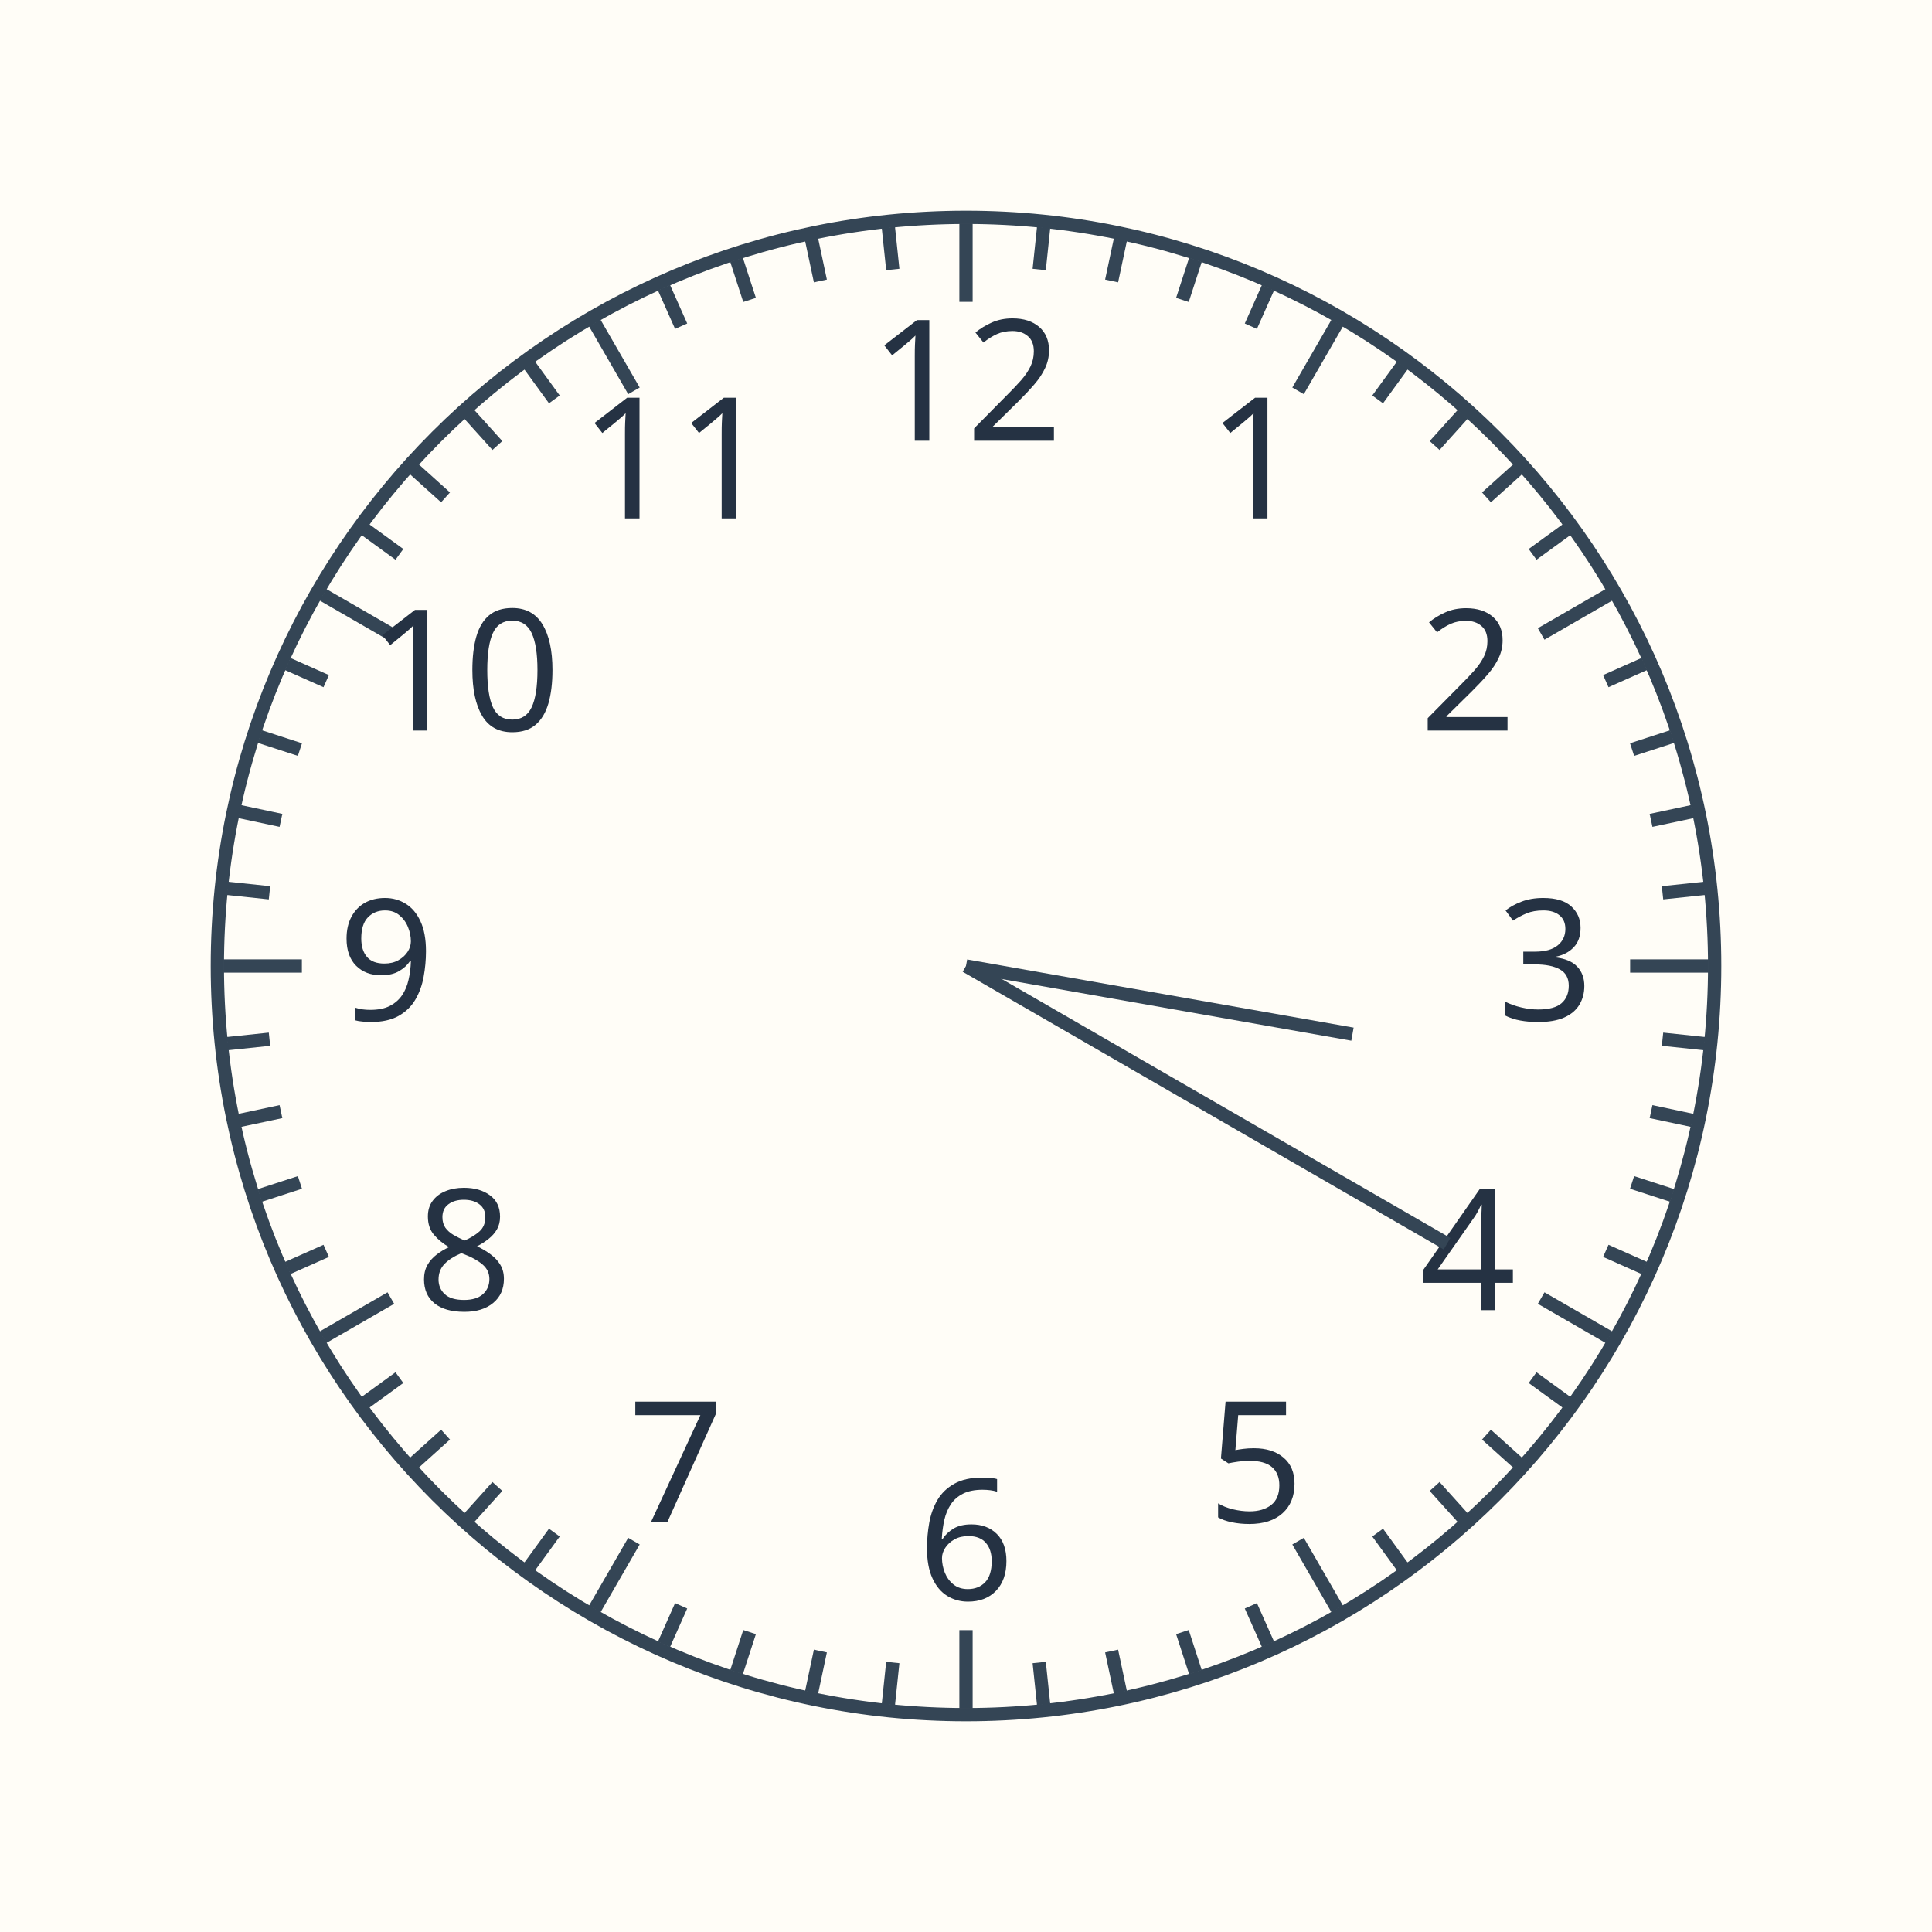
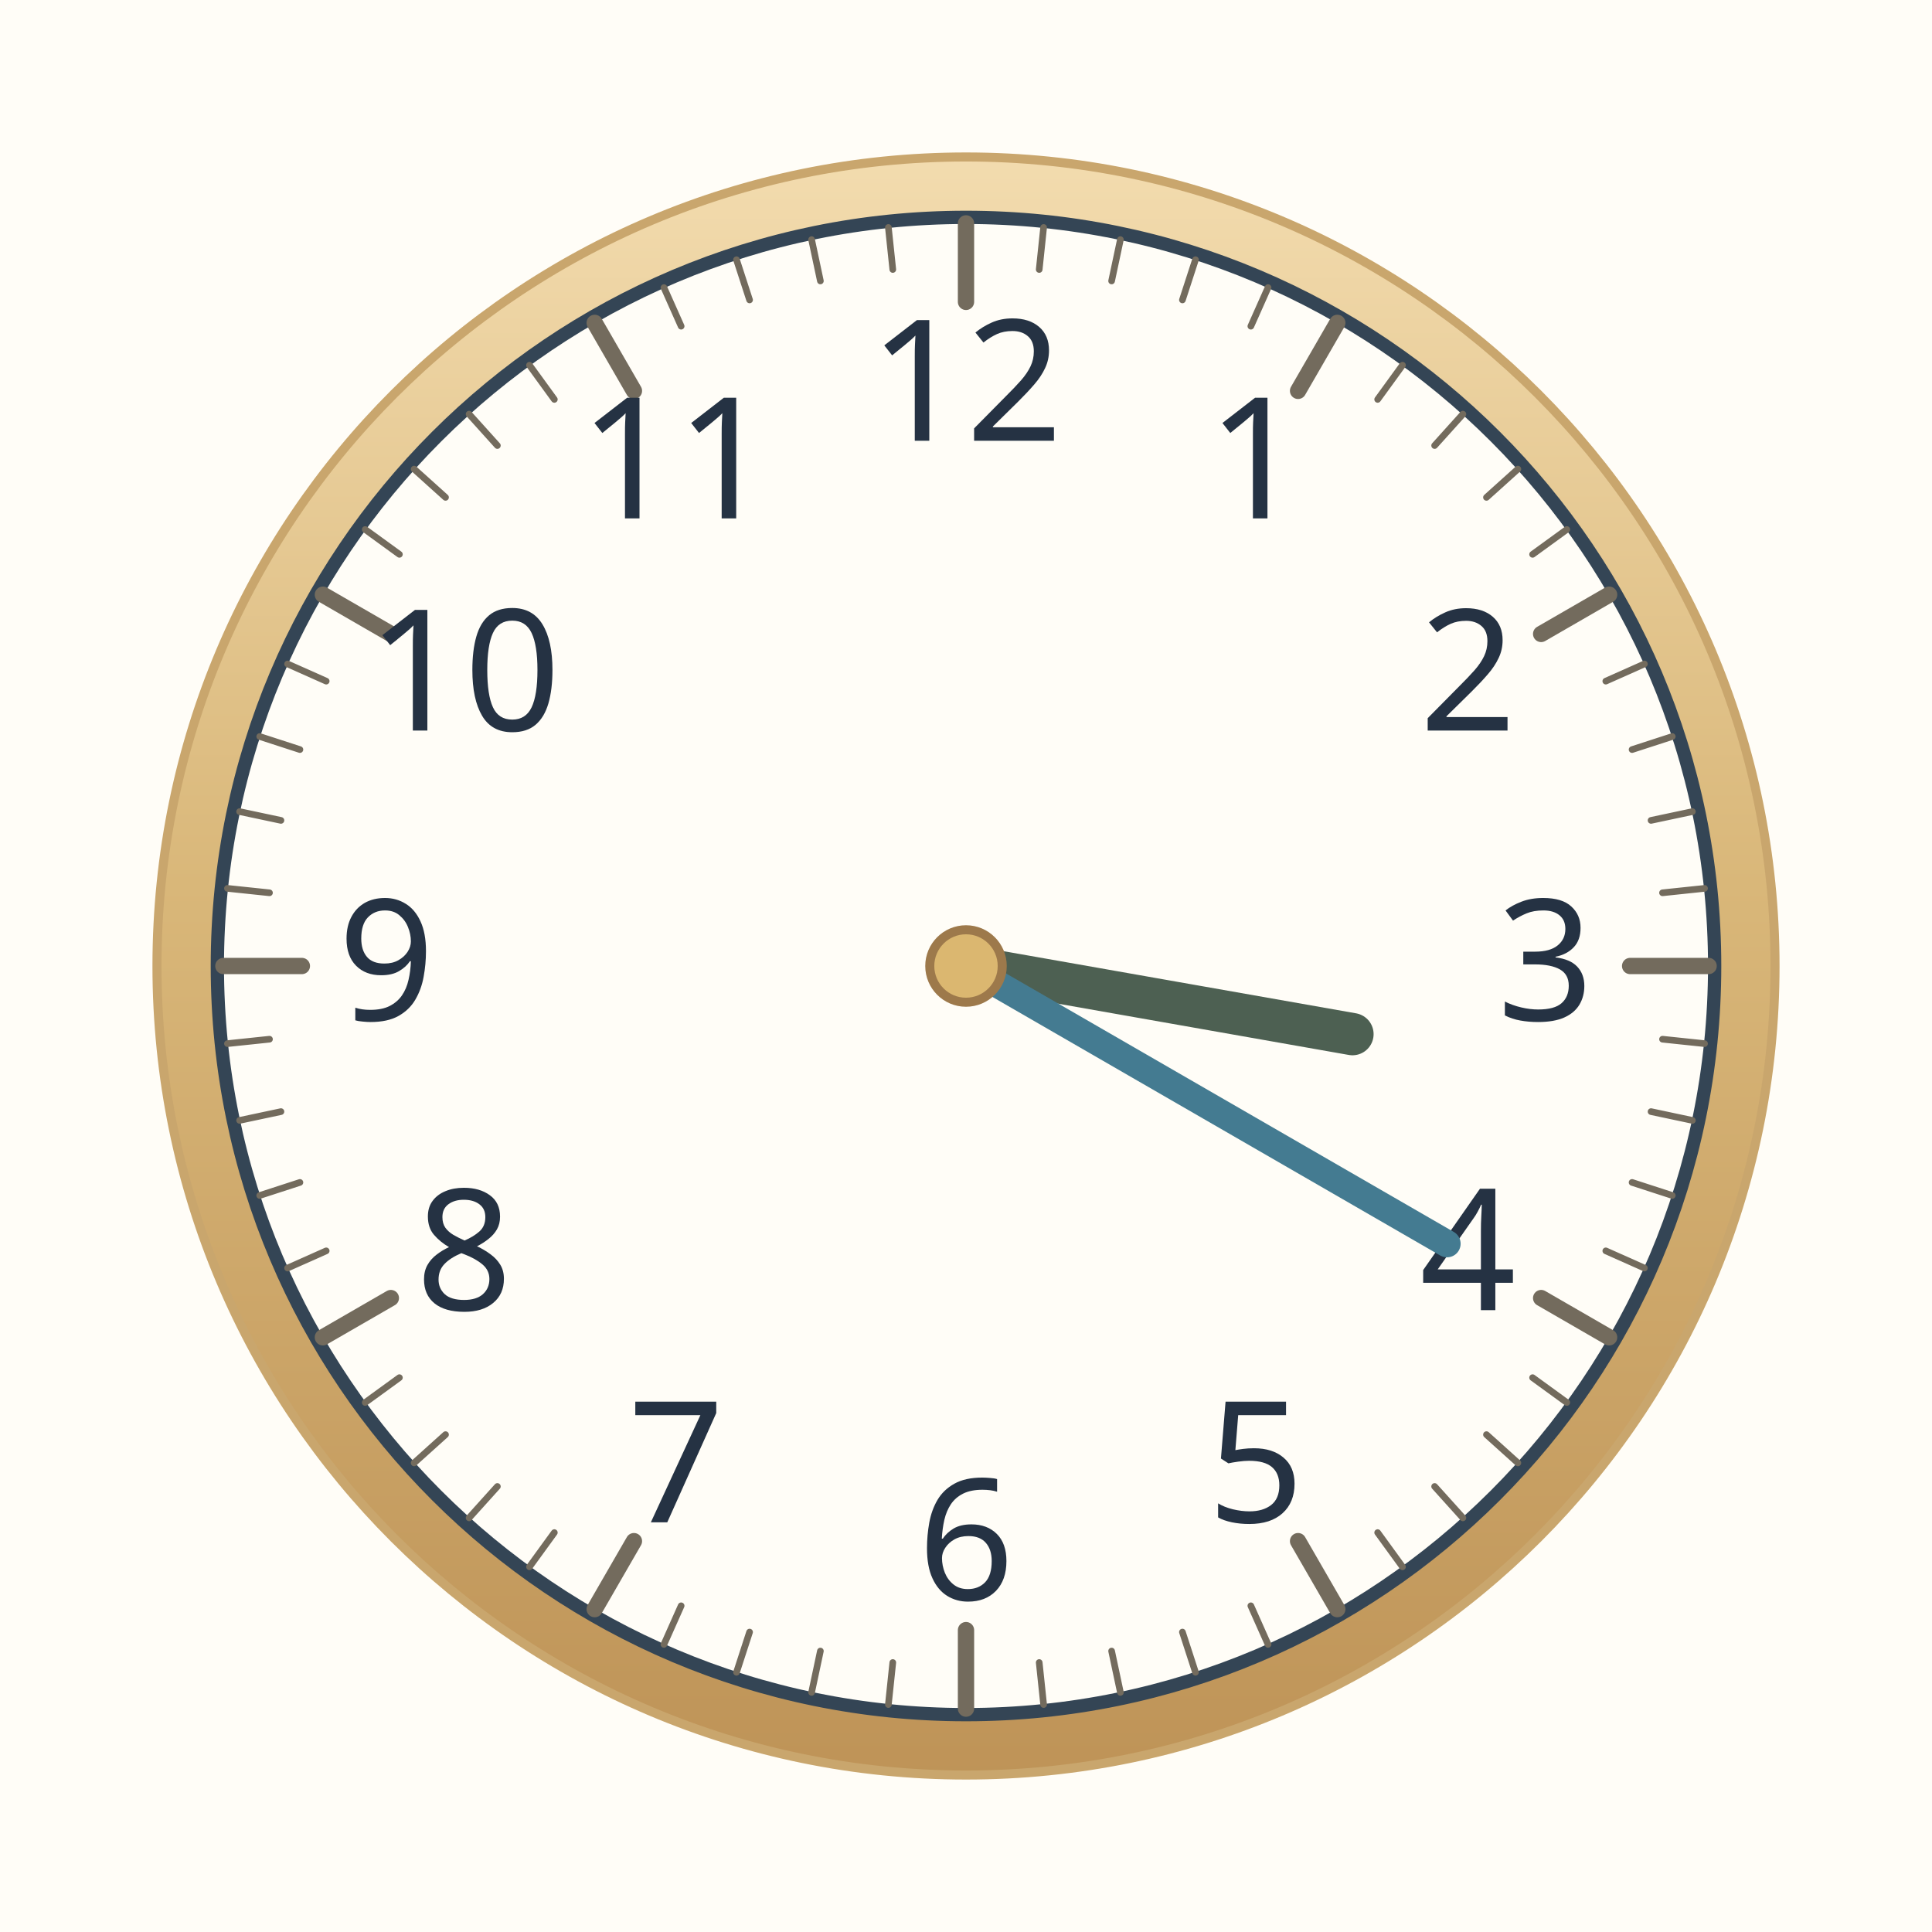
<svg xmlns="http://www.w3.org/2000/svg" width="320" height="320" viewBox="0 0 320 320">
  <rect width="100%" height="100%" fill="#fffdf7" />
+   <defs>
+     <linearGradient id="clock-rim" x2="0" y2="1">
+       <stop stop-color="#f3dcaf" />
+       <stop offset=".45" stop-color="#d9b779" />
+       <stop offset="1" stop-color="#be9357" />
+     </linearGradient>
+   </defs>
+   <circle cx="160" cy="160" r="134" fill="url(#clock-rim)" stroke="#c9a66d" stroke-width="1.5" />
  <circle cx="160" cy="160" r="124" fill="#fffdf7" stroke="#344555" stroke-width="2.2" stroke-linejoin="round" />
-   <line x1="160" y1="50" x2="160" y2="37" stroke="#344555" stroke-width="2.2" stroke-linejoin="round" />
-   <line x1="172.125" y1="44.636" x2="172.857" y2="37.674" stroke="#344555" stroke-width="2.2" stroke-linejoin="round" />
-   <line x1="184.118" y1="46.535" x2="185.573" y2="39.688" stroke="#344555" stroke-width="2.2" stroke-linejoin="round" />
-   <line x1="195.846" y1="49.677" x2="198.009" y2="43.02" stroke="#344555" stroke-width="2.2" stroke-linejoin="round" />
-   <line x1="207.181" y1="54.029" x2="210.029" y2="47.634" stroke="#344555" stroke-width="2.2" stroke-linejoin="round" />
-   <line x1="215" y1="64.737" x2="221.5" y2="53.479" stroke="#344555" stroke-width="2.2" stroke-linejoin="round" />
-   <line x1="228.183" y1="66.154" x2="232.298" y2="60.491" stroke="#344555" stroke-width="2.2" stroke-linejoin="round" />
-   <line x1="237.619" y1="73.795" x2="242.303" y2="68.593" stroke="#344555" stroke-width="2.2" stroke-linejoin="round" />
-   <line x1="246.205" y1="82.381" x2="251.407" y2="77.697" stroke="#344555" stroke-width="2.2" stroke-linejoin="round" />
-   <line x1="253.846" y1="91.817" x2="259.509" y2="87.702" stroke="#344555" stroke-width="2.2" stroke-linejoin="round" />
-   <line x1="255.263" y1="105" x2="266.521" y2="98.5" stroke="#344555" stroke-width="2.2" stroke-linejoin="round" />
-   <line x1="265.971" y1="112.819" x2="272.366" y2="109.971" stroke="#344555" stroke-width="2.2" stroke-linejoin="round" />
-   <line x1="270.323" y1="124.154" x2="276.98" y2="121.991" stroke="#344555" stroke-width="2.2" stroke-linejoin="round" />
-   <line x1="273.465" y1="135.882" x2="280.312" y2="134.427" stroke="#344555" stroke-width="2.2" stroke-linejoin="round" />
-   <line x1="275.365" y1="147.875" x2="282.326" y2="147.143" stroke="#344555" stroke-width="2.2" stroke-linejoin="round" />
-   <line x1="270" y1="160" x2="283" y2="160" stroke="#344555" stroke-width="2.2" stroke-linejoin="round" />
-   <line x1="275.365" y1="172.125" x2="282.326" y2="172.857" stroke="#344555" stroke-width="2.2" stroke-linejoin="round" />
-   <line x1="273.465" y1="184.118" x2="280.312" y2="185.573" stroke="#344555" stroke-width="2.2" stroke-linejoin="round" />
-   <line x1="270.323" y1="195.846" x2="276.98" y2="198.009" stroke="#344555" stroke-width="2.2" stroke-linejoin="round" />
-   <line x1="265.971" y1="207.181" x2="272.366" y2="210.029" stroke="#344555" stroke-width="2.2" stroke-linejoin="round" />
-   <line x1="255.263" y1="215" x2="266.521" y2="221.5" stroke="#344555" stroke-width="2.2" stroke-linejoin="round" />
-   <line x1="253.846" y1="228.183" x2="259.509" y2="232.298" stroke="#344555" stroke-width="2.2" stroke-linejoin="round" />
-   <line x1="246.205" y1="237.619" x2="251.407" y2="242.303" stroke="#344555" stroke-width="2.2" stroke-linejoin="round" />
-   <line x1="237.619" y1="246.205" x2="242.303" y2="251.407" stroke="#344555" stroke-width="2.2" stroke-linejoin="round" />
-   <line x1="228.183" y1="253.846" x2="232.298" y2="259.509" stroke="#344555" stroke-width="2.2" stroke-linejoin="round" />
-   <line x1="215" y1="255.263" x2="221.5" y2="266.521" stroke="#344555" stroke-width="2.2" stroke-linejoin="round" />
-   <line x1="207.181" y1="265.971" x2="210.029" y2="272.366" stroke="#344555" stroke-width="2.2" stroke-linejoin="round" />
-   <line x1="195.846" y1="270.323" x2="198.009" y2="276.98" stroke="#344555" stroke-width="2.2" stroke-linejoin="round" />
-   <line x1="184.118" y1="273.465" x2="185.573" y2="280.312" stroke="#344555" stroke-width="2.2" stroke-linejoin="round" />
-   <line x1="172.125" y1="275.365" x2="172.857" y2="282.326" stroke="#344555" stroke-width="2.2" stroke-linejoin="round" />
-   <line x1="160" y1="270" x2="160" y2="283" stroke="#344555" stroke-width="2.2" stroke-linejoin="round" />
-   <line x1="147.875" y1="275.365" x2="147.143" y2="282.326" stroke="#344555" stroke-width="2.2" stroke-linejoin="round" />
-   <line x1="135.882" y1="273.465" x2="134.427" y2="280.312" stroke="#344555" stroke-width="2.2" stroke-linejoin="round" />
-   <line x1="124.154" y1="270.323" x2="121.991" y2="276.98" stroke="#344555" stroke-width="2.2" stroke-linejoin="round" />
-   <line x1="112.819" y1="265.971" x2="109.971" y2="272.366" stroke="#344555" stroke-width="2.2" stroke-linejoin="round" />
-   <line x1="105" y1="255.263" x2="98.5" y2="266.521" stroke="#344555" stroke-width="2.2" stroke-linejoin="round" />
-   <line x1="91.817" y1="253.846" x2="87.702" y2="259.509" stroke="#344555" stroke-width="2.2" stroke-linejoin="round" />
-   <line x1="82.381" y1="246.205" x2="77.697" y2="251.407" stroke="#344555" stroke-width="2.2" stroke-linejoin="round" />
-   <line x1="73.795" y1="237.619" x2="68.593" y2="242.303" stroke="#344555" stroke-width="2.2" stroke-linejoin="round" />
-   <line x1="66.154" y1="228.183" x2="60.491" y2="232.298" stroke="#344555" stroke-width="2.2" stroke-linejoin="round" />
-   <line x1="64.737" y1="215" x2="53.479" y2="221.5" stroke="#344555" stroke-width="2.2" stroke-linejoin="round" />
-   <line x1="54.029" y1="207.181" x2="47.634" y2="210.029" stroke="#344555" stroke-width="2.2" stroke-linejoin="round" />
-   <line x1="49.677" y1="195.846" x2="43.02" y2="198.009" stroke="#344555" stroke-width="2.2" stroke-linejoin="round" />
-   <line x1="46.535" y1="184.118" x2="39.688" y2="185.573" stroke="#344555" stroke-width="2.2" stroke-linejoin="round" />
-   <line x1="44.636" y1="172.125" x2="37.674" y2="172.857" stroke="#344555" stroke-width="2.2" stroke-linejoin="round" />
-   <line x1="50" y1="160" x2="37" y2="160" stroke="#344555" stroke-width="2.2" stroke-linejoin="round" />
-   <line x1="44.636" y1="147.875" x2="37.674" y2="147.143" stroke="#344555" stroke-width="2.2" stroke-linejoin="round" />
-   <line x1="46.535" y1="135.882" x2="39.688" y2="134.427" stroke="#344555" stroke-width="2.2" stroke-linejoin="round" />
-   <line x1="49.677" y1="124.154" x2="43.02" y2="121.991" stroke="#344555" stroke-width="2.2" stroke-linejoin="round" />
-   <line x1="54.029" y1="112.819" x2="47.634" y2="109.971" stroke="#344555" stroke-width="2.2" stroke-linejoin="round" />
-   <line x1="64.737" y1="105" x2="53.479" y2="98.5" stroke="#344555" stroke-width="2.2" stroke-linejoin="round" />
-   <line x1="66.154" y1="91.817" x2="60.491" y2="87.702" stroke="#344555" stroke-width="2.2" stroke-linejoin="round" />
-   <line x1="73.795" y1="82.381" x2="68.593" y2="77.697" stroke="#344555" stroke-width="2.2" stroke-linejoin="round" />
-   <line x1="82.381" y1="73.795" x2="77.697" y2="68.593" stroke="#344555" stroke-width="2.2" stroke-linejoin="round" />
-   <line x1="91.817" y1="66.154" x2="87.702" y2="60.491" stroke="#344555" stroke-width="2.2" stroke-linejoin="round" />
-   <line x1="105" y1="64.737" x2="98.5" y2="53.479" stroke="#344555" stroke-width="2.2" stroke-linejoin="round" />
-   <line x1="112.819" y1="54.029" x2="109.971" y2="47.634" stroke="#344555" stroke-width="2.2" stroke-linejoin="round" />
-   <line x1="124.154" y1="49.677" x2="121.991" y2="43.02" stroke="#344555" stroke-width="2.2" stroke-linejoin="round" />
-   <line x1="135.882" y1="46.535" x2="134.427" y2="39.688" stroke="#344555" stroke-width="2.2" stroke-linejoin="round" />
-   <line x1="147.875" y1="44.636" x2="147.143" y2="37.674" stroke="#344555" stroke-width="2.2" stroke-linejoin="round" />
+   <line data-role="clock-tick" x1="160" y1="50" x2="160" y2="37" stroke="#736b5d" stroke-width="2.7" stroke-linecap="round" />
+   <line data-role="clock-tick" x1="172.125" y1="44.636" x2="172.857" y2="37.674" stroke="#736b5d" stroke-width="1.1" stroke-linecap="round" />
+   <line data-role="clock-tick" x1="184.118" y1="46.535" x2="185.573" y2="39.688" stroke="#736b5d" stroke-width="1.1" stroke-linecap="round" />
+   <line data-role="clock-tick" x1="195.846" y1="49.677" x2="198.009" y2="43.02" stroke="#736b5d" stroke-width="1.1" stroke-linecap="round" />
+   <line data-role="clock-tick" x1="207.181" y1="54.029" x2="210.029" y2="47.634" stroke="#736b5d" stroke-width="1.1" stroke-linecap="round" />
+   <line data-role="clock-tick" x1="215" y1="64.737" x2="221.5" y2="53.479" stroke="#736b5d" stroke-width="2.7" stroke-linecap="round" />
+   <line data-role="clock-tick" x1="228.183" y1="66.154" x2="232.298" y2="60.491" stroke="#736b5d" stroke-width="1.1" stroke-linecap="round" />
+   <line data-role="clock-tick" x1="237.619" y1="73.795" x2="242.303" y2="68.593" stroke="#736b5d" stroke-width="1.1" stroke-linecap="round" />
+   <line data-role="clock-tick" x1="246.205" y1="82.381" x2="251.407" y2="77.697" stroke="#736b5d" stroke-width="1.1" stroke-linecap="round" />
+   <line data-role="clock-tick" x1="253.846" y1="91.817" x2="259.509" y2="87.702" stroke="#736b5d" stroke-width="1.1" stroke-linecap="round" />
+   <line data-role="clock-tick" x1="255.263" y1="105" x2="266.521" y2="98.5" stroke="#736b5d" stroke-width="2.7" stroke-linecap="round" />
+   <line data-role="clock-tick" x1="265.971" y1="112.819" x2="272.366" y2="109.971" stroke="#736b5d" stroke-width="1.1" stroke-linecap="round" />
+   <line data-role="clock-tick" x1="270.323" y1="124.154" x2="276.98" y2="121.991" stroke="#736b5d" stroke-width="1.1" stroke-linecap="round" />
+   <line data-role="clock-tick" x1="273.465" y1="135.882" x2="280.312" y2="134.427" stroke="#736b5d" stroke-width="1.1" stroke-linecap="round" />
+   <line data-role="clock-tick" x1="275.365" y1="147.875" x2="282.326" y2="147.143" stroke="#736b5d" stroke-width="1.1" stroke-linecap="round" />
+   <line data-role="clock-tick" x1="270" y1="160" x2="283" y2="160" stroke="#736b5d" stroke-width="2.7" stroke-linecap="round" />
+   <line data-role="clock-tick" x1="275.365" y1="172.125" x2="282.326" y2="172.857" stroke="#736b5d" stroke-width="1.1" stroke-linecap="round" />
+   <line data-role="clock-tick" x1="273.465" y1="184.118" x2="280.312" y2="185.573" stroke="#736b5d" stroke-width="1.1" stroke-linecap="round" />
+   <line data-role="clock-tick" x1="270.323" y1="195.846" x2="276.98" y2="198.009" stroke="#736b5d" stroke-width="1.1" stroke-linecap="round" />
+   <line data-role="clock-tick" x1="265.971" y1="207.181" x2="272.366" y2="210.029" stroke="#736b5d" stroke-width="1.1" stroke-linecap="round" />
+   <line data-role="clock-tick" x1="255.263" y1="215" x2="266.521" y2="221.5" stroke="#736b5d" stroke-width="2.7" stroke-linecap="round" />
+   <line data-role="clock-tick" x1="253.846" y1="228.183" x2="259.509" y2="232.298" stroke="#736b5d" stroke-width="1.1" stroke-linecap="round" />
+   <line data-role="clock-tick" x1="246.205" y1="237.619" x2="251.407" y2="242.303" stroke="#736b5d" stroke-width="1.1" stroke-linecap="round" />
+   <line data-role="clock-tick" x1="237.619" y1="246.205" x2="242.303" y2="251.407" stroke="#736b5d" stroke-width="1.1" stroke-linecap="round" />
+   <line data-role="clock-tick" x1="228.183" y1="253.846" x2="232.298" y2="259.509" stroke="#736b5d" stroke-width="1.1" stroke-linecap="round" />
+   <line data-role="clock-tick" x1="215" y1="255.263" x2="221.5" y2="266.521" stroke="#736b5d" stroke-width="2.7" stroke-linecap="round" />
+   <line data-role="clock-tick" x1="207.181" y1="265.971" x2="210.029" y2="272.366" stroke="#736b5d" stroke-width="1.1" stroke-linecap="round" />
+   <line data-role="clock-tick" x1="195.846" y1="270.323" x2="198.009" y2="276.98" stroke="#736b5d" stroke-width="1.1" stroke-linecap="round" />
+   <line data-role="clock-tick" x1="184.118" y1="273.465" x2="185.573" y2="280.312" stroke="#736b5d" stroke-width="1.1" stroke-linecap="round" />
+   <line data-role="clock-tick" x1="172.125" y1="275.365" x2="172.857" y2="282.326" stroke="#736b5d" stroke-width="1.1" stroke-linecap="round" />
+   <line data-role="clock-tick" x1="160" y1="270" x2="160" y2="283" stroke="#736b5d" stroke-width="2.7" stroke-linecap="round" />
+   <line data-role="clock-tick" x1="147.875" y1="275.365" x2="147.143" y2="282.326" stroke="#736b5d" stroke-width="1.1" stroke-linecap="round" />
+   <line data-role="clock-tick" x1="135.882" y1="273.465" x2="134.427" y2="280.312" stroke="#736b5d" stroke-width="1.1" stroke-linecap="round" />
+   <line data-role="clock-tick" x1="124.154" y1="270.323" x2="121.991" y2="276.98" stroke="#736b5d" stroke-width="1.1" stroke-linecap="round" />
+   <line data-role="clock-tick" x1="112.819" y1="265.971" x2="109.971" y2="272.366" stroke="#736b5d" stroke-width="1.1" stroke-linecap="round" />
+   <line data-role="clock-tick" x1="105" y1="255.263" x2="98.5" y2="266.521" stroke="#736b5d" stroke-width="2.7" stroke-linecap="round" />
+   <line data-role="clock-tick" x1="91.817" y1="253.846" x2="87.702" y2="259.509" stroke="#736b5d" stroke-width="1.1" stroke-linecap="round" />
+   <line data-role="clock-tick" x1="82.381" y1="246.205" x2="77.697" y2="251.407" stroke="#736b5d" stroke-width="1.1" stroke-linecap="round" />
+   <line data-role="clock-tick" x1="73.795" y1="237.619" x2="68.593" y2="242.303" stroke="#736b5d" stroke-width="1.1" stroke-linecap="round" />
+   <line data-role="clock-tick" x1="66.154" y1="228.183" x2="60.491" y2="232.298" stroke="#736b5d" stroke-width="1.1" stroke-linecap="round" />
+   <line data-role="clock-tick" x1="64.737" y1="215" x2="53.479" y2="221.5" stroke="#736b5d" stroke-width="2.7" stroke-linecap="round" />
+   <line data-role="clock-tick" x1="54.029" y1="207.181" x2="47.634" y2="210.029" stroke="#736b5d" stroke-width="1.1" stroke-linecap="round" />
+   <line data-role="clock-tick" x1="49.677" y1="195.846" x2="43.02" y2="198.009" stroke="#736b5d" stroke-width="1.1" stroke-linecap="round" />
+   <line data-role="clock-tick" x1="46.535" y1="184.118" x2="39.688" y2="185.573" stroke="#736b5d" stroke-width="1.1" stroke-linecap="round" />
+   <line data-role="clock-tick" x1="44.636" y1="172.125" x2="37.674" y2="172.857" stroke="#736b5d" stroke-width="1.1" stroke-linecap="round" />
+   <line data-role="clock-tick" x1="50" y1="160" x2="37" y2="160" stroke="#736b5d" stroke-width="2.7" stroke-linecap="round" />
+   <line data-role="clock-tick" x1="44.636" y1="147.875" x2="37.674" y2="147.143" stroke="#736b5d" stroke-width="1.1" stroke-linecap="round" />
+   <line data-role="clock-tick" x1="46.535" y1="135.882" x2="39.688" y2="134.427" stroke="#736b5d" stroke-width="1.1" stroke-linecap="round" />
+   <line data-role="clock-tick" x1="49.677" y1="124.154" x2="43.02" y2="121.991" stroke="#736b5d" stroke-width="1.1" stroke-linecap="round" />
+   <line data-role="clock-tick" x1="54.029" y1="112.819" x2="47.634" y2="109.971" stroke="#736b5d" stroke-width="1.1" stroke-linecap="round" />
+   <line data-role="clock-tick" x1="64.737" y1="105" x2="53.479" y2="98.5" stroke="#736b5d" stroke-width="2.7" stroke-linecap="round" />
+   <line data-role="clock-tick" x1="66.154" y1="91.817" x2="60.491" y2="87.702" stroke="#736b5d" stroke-width="1.1" stroke-linecap="round" />
+   <line data-role="clock-tick" x1="73.795" y1="82.381" x2="68.593" y2="77.697" stroke="#736b5d" stroke-width="1.1" stroke-linecap="round" />
+   <line data-role="clock-tick" x1="82.381" y1="73.795" x2="77.697" y2="68.593" stroke="#736b5d" stroke-width="1.1" stroke-linecap="round" />
+   <line data-role="clock-tick" x1="91.817" y1="66.154" x2="87.702" y2="60.491" stroke="#736b5d" stroke-width="1.1" stroke-linecap="round" />
+   <line data-role="clock-tick" x1="105" y1="64.737" x2="98.5" y2="53.479" stroke="#736b5d" stroke-width="2.7" stroke-linecap="round" />
+   <line data-role="clock-tick" x1="112.819" y1="54.029" x2="109.971" y2="47.634" stroke="#736b5d" stroke-width="1.1" stroke-linecap="round" />
+   <line data-role="clock-tick" x1="124.154" y1="49.677" x2="121.991" y2="43.02" stroke="#736b5d" stroke-width="1.1" stroke-linecap="round" />
+   <line data-role="clock-tick" x1="135.882" y1="46.535" x2="134.427" y2="39.688" stroke="#736b5d" stroke-width="1.1" stroke-linecap="round" />
+   <line data-role="clock-tick" x1="147.875" y1="44.636" x2="147.143" y2="37.674" stroke="#736b5d" stroke-width="1.1" stroke-linecap="round" />
  <text x="208" y="85.862" font-family="PingFang SC,Heiti SC,sans-serif" font-size="28" fill="#253243" text-anchor="middle">1</text>
  <text x="243.138" y="121" font-family="PingFang SC,Heiti SC,sans-serif" font-size="28" fill="#253243" text-anchor="middle">2</text>
  <text x="256" y="169" font-family="PingFang SC,Heiti SC,sans-serif" font-size="28" fill="#253243" text-anchor="middle">3</text>
  <text x="243.138" y="217" font-family="PingFang SC,Heiti SC,sans-serif" font-size="28" fill="#253243" text-anchor="middle">4</text>
  <text x="208" y="252.138" font-family="PingFang SC,Heiti SC,sans-serif" font-size="28" fill="#253243" text-anchor="middle">5</text>
  <text x="160" y="265" font-family="PingFang SC,Heiti SC,sans-serif" font-size="28" fill="#253243" text-anchor="middle">6</text>
  <text x="112" y="252.138" font-family="PingFang SC,Heiti SC,sans-serif" font-size="28" fill="#253243" text-anchor="middle">7</text>
  <text x="76.862" y="217" font-family="PingFang SC,Heiti SC,sans-serif" font-size="28" fill="#253243" text-anchor="middle">8</text>
  <text x="64" y="169" font-family="PingFang SC,Heiti SC,sans-serif" font-size="28" fill="#253243" text-anchor="middle">9</text>
  <text x="76.862" y="121" font-family="PingFang SC,Heiti SC,sans-serif" font-size="28" fill="#253243" text-anchor="middle">10</text>
  <text x="112" y="85.862" font-family="PingFang SC,Heiti SC,sans-serif" font-size="28" fill="#253243" text-anchor="middle">11</text>
  <text x="160" y="73" font-family="PingFang SC,Heiti SC,sans-serif" font-size="28" fill="#253243" text-anchor="middle">12</text>
-   <line x1="160" y1="160" x2="224.012" y2="171.287" stroke="#344555" stroke-width="2.2" stroke-linejoin="round" />
-   <line x1="160" y1="160" x2="239.674" y2="206" stroke="#344555" stroke-width="2.2" stroke-linejoin="round" />
+   <line data-role="clock-hand" x1="160" y1="160" x2="224.012" y2="171.287" stroke="#4d6052" stroke-width="7" stroke-linecap="round" />
+   <line data-role="clock-hand" x1="160" y1="160" x2="239.674" y2="206" stroke="#447b91" stroke-width="4.5" stroke-linecap="round" />
+   <circle cx="160" cy="160" r="6" fill="#dbb770" stroke="#9d794b" stroke-width="1.5" />
</svg>
